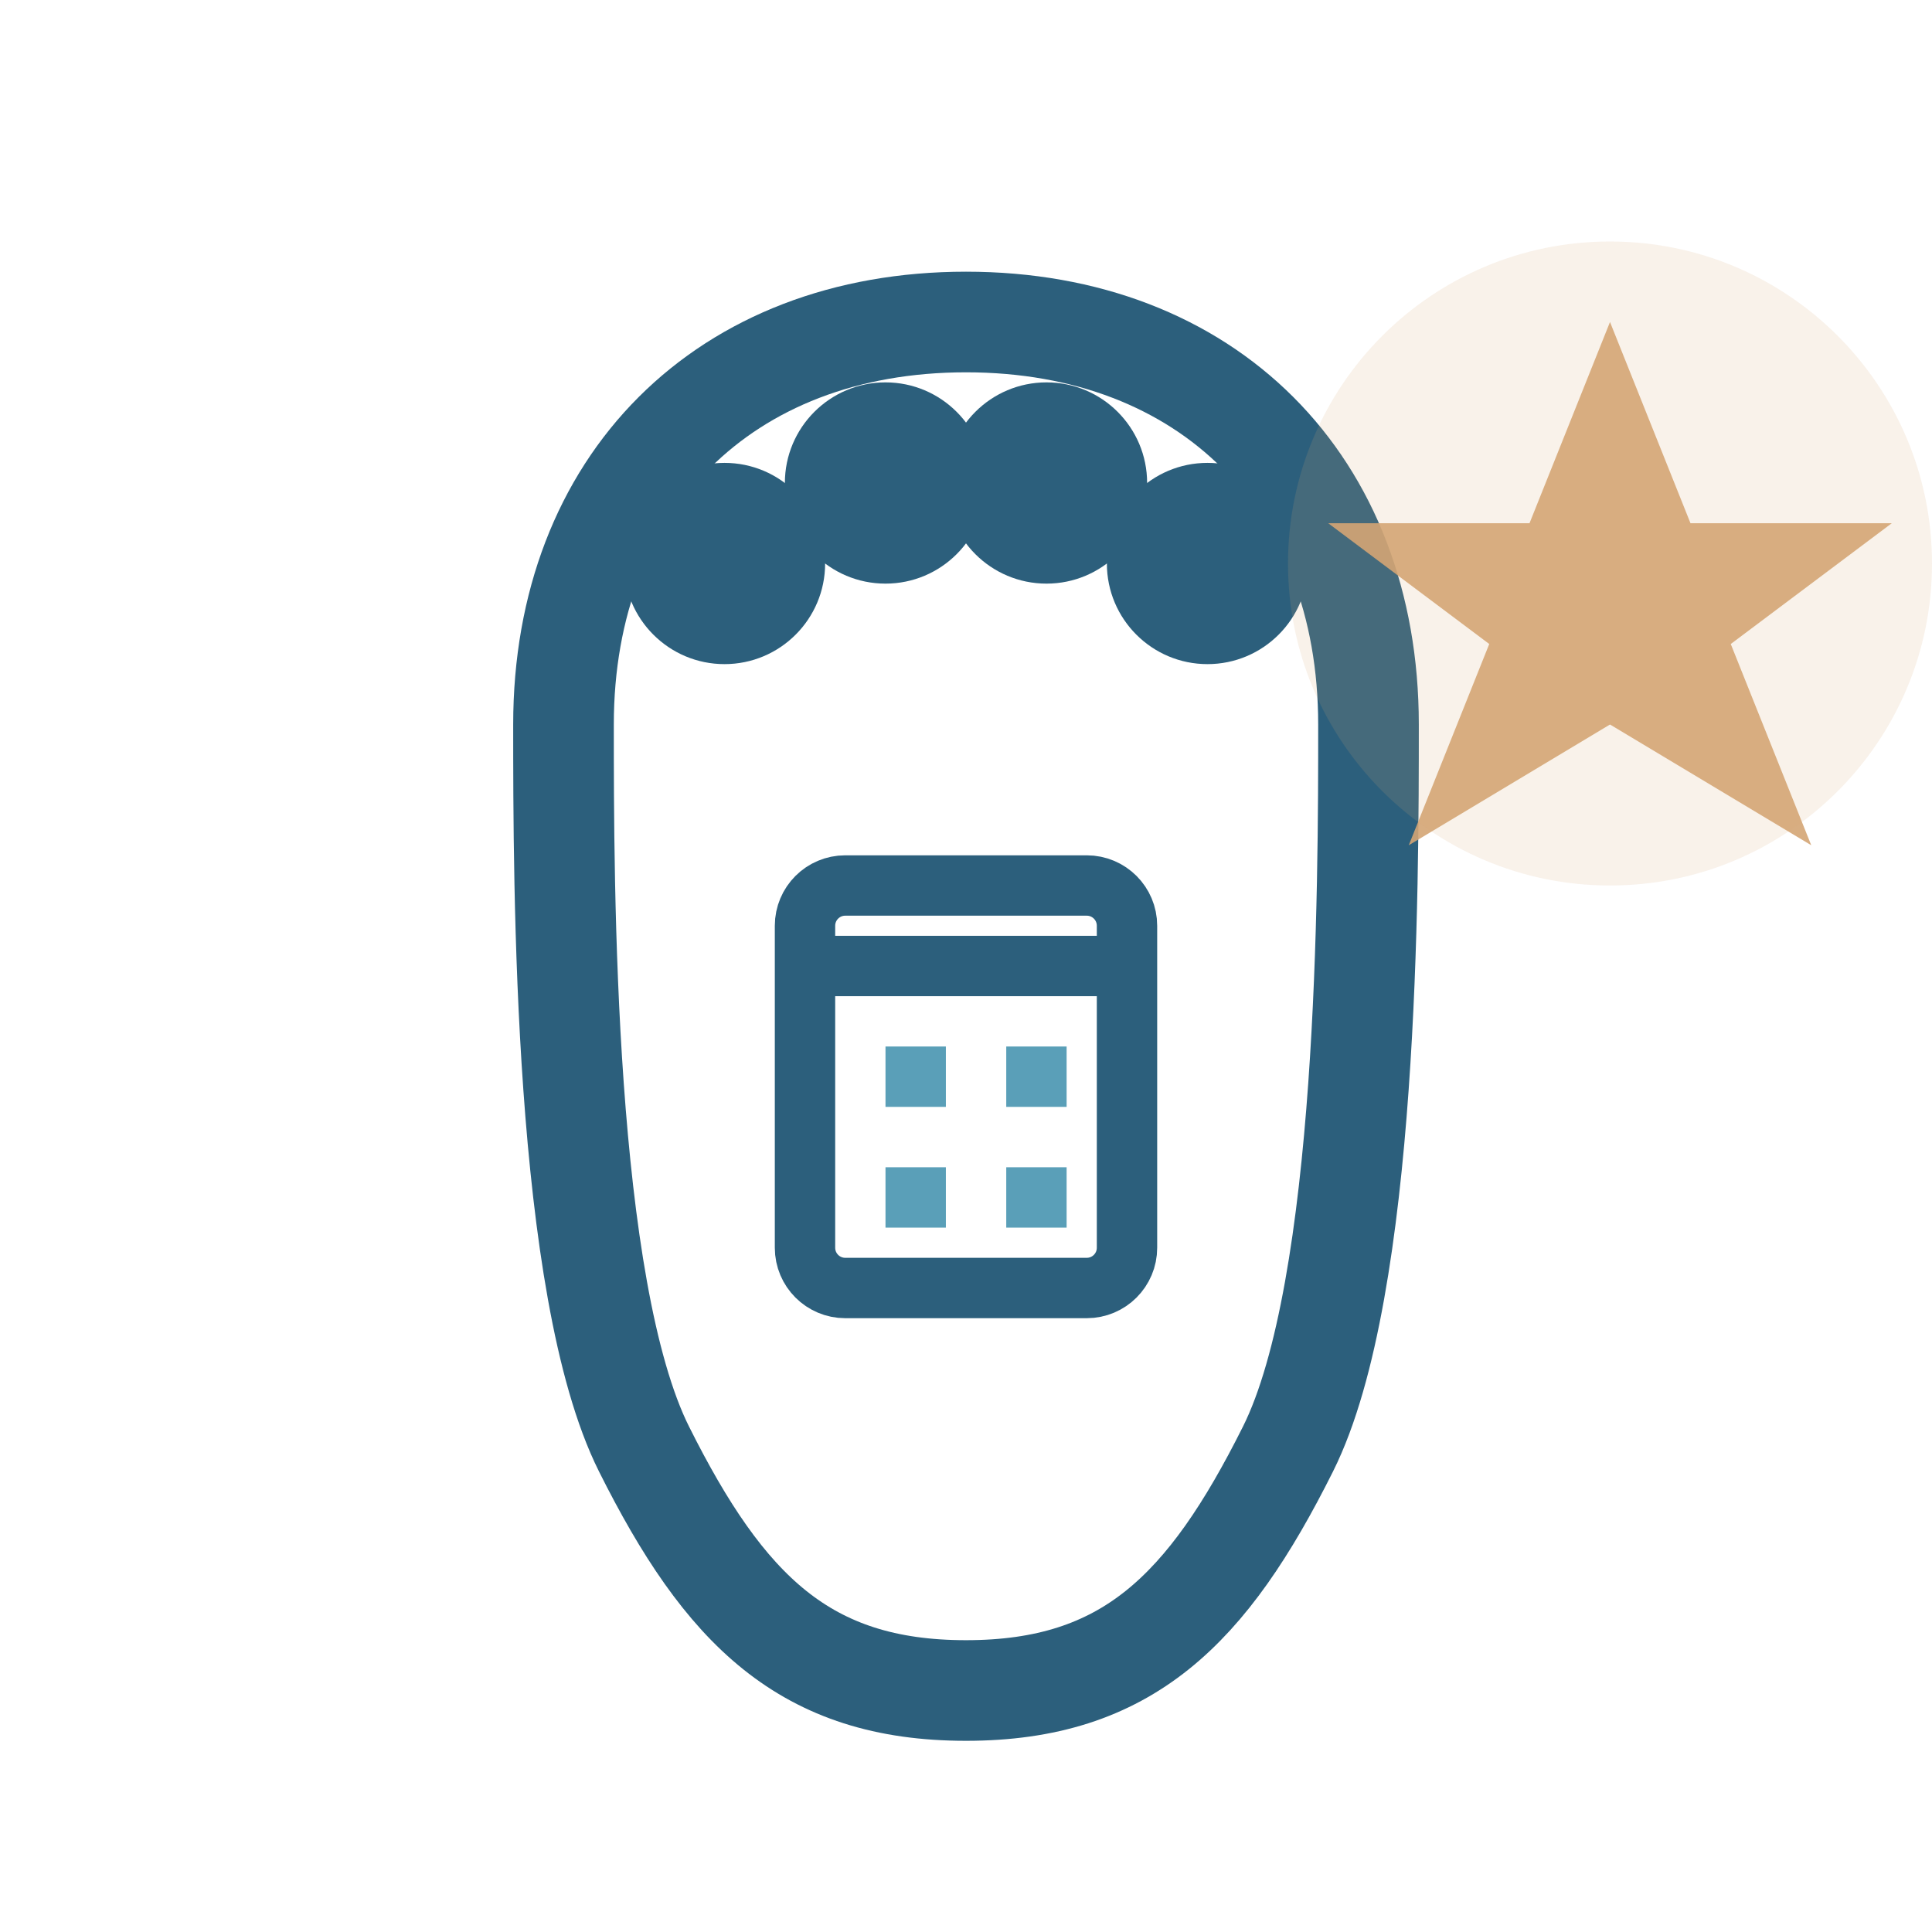
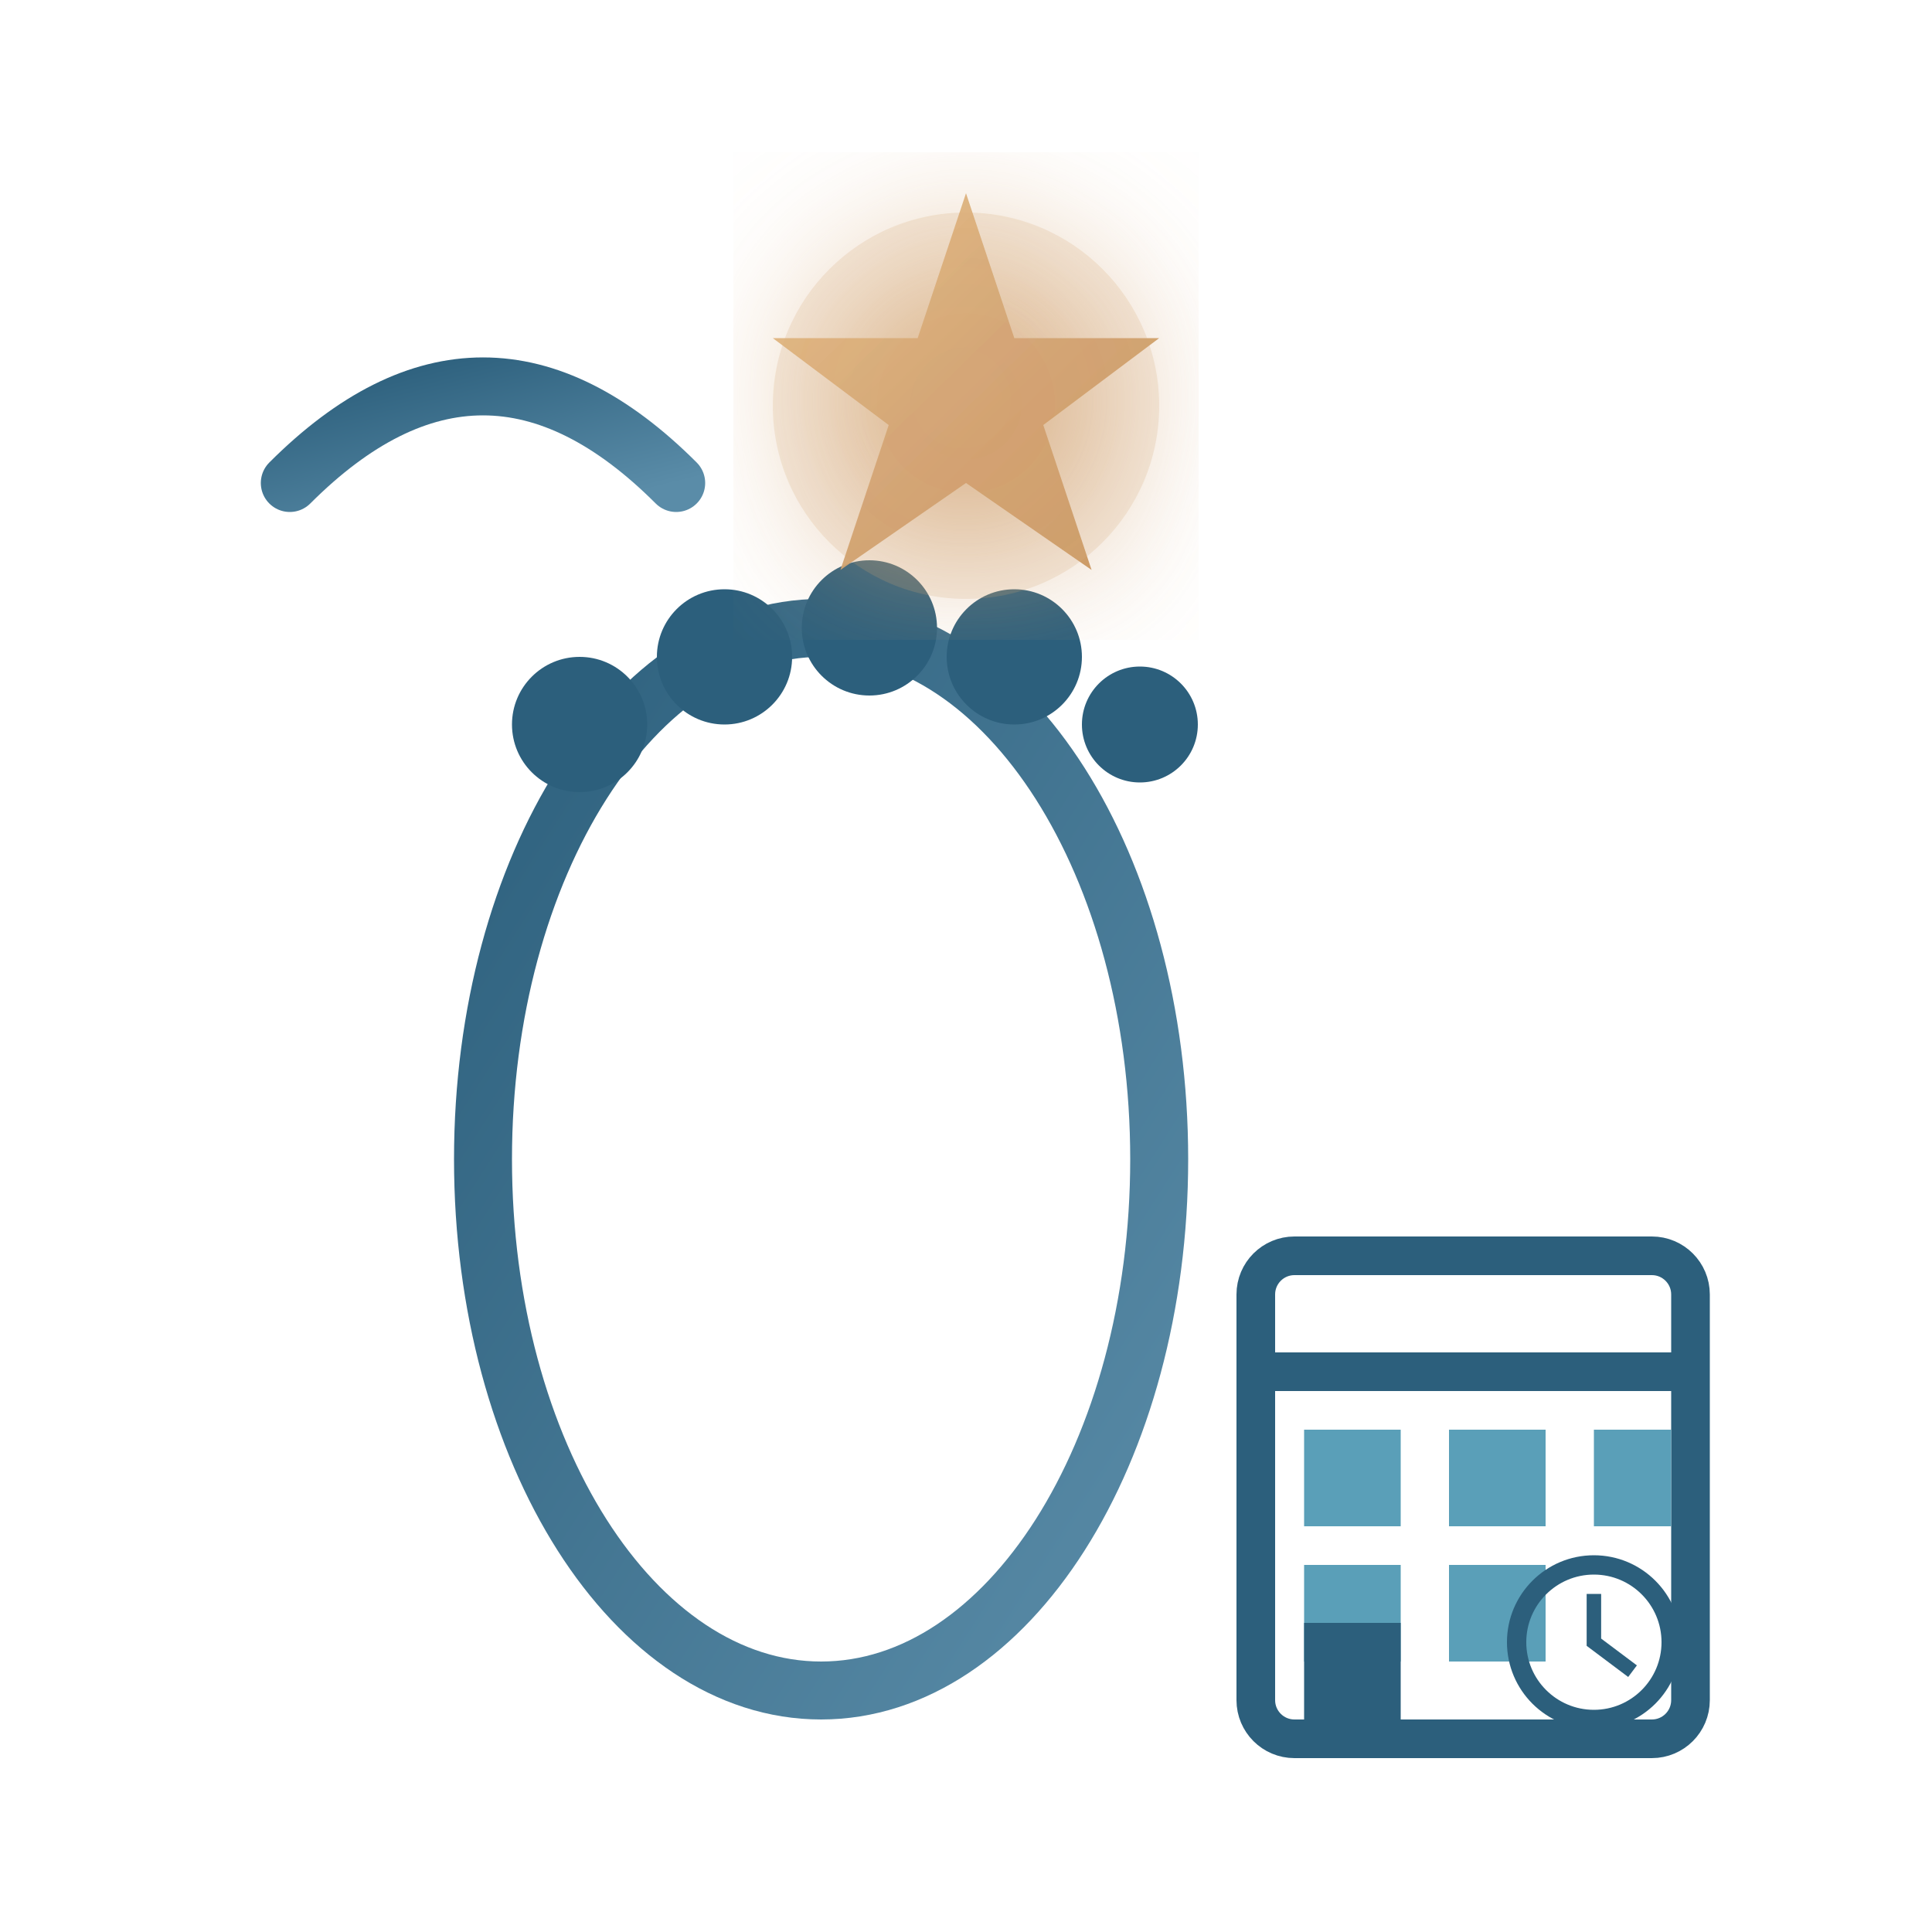
- <svg xmlns="http://www.w3.org/2000/svg" width="48" height="48" viewBox="0 0 48 48">
-   <path d="M24 8 C18 8 14 12 14 18 C14 22 14 32 16 36 C18 40 20 42 24 42 C28 42 30 40 32 36 C34 32 34 22 34 18 C34 12 30 8 24 8 Z" fill="none" stroke="#2c5f7c" stroke-width="2.5" />
-   <circle cx="18" cy="14" r="2.5" fill="#2c5f7c" />
-   <circle cx="22" cy="12" r="2.5" fill="#2c5f7c" />
-   <circle cx="26" cy="12" r="2.5" fill="#2c5f7c" />
-   <circle cx="30" cy="14" r="2.5" fill="#2c5f7c" />
-   <rect x="20" y="22" width="8" height="10" rx="1" fill="none" stroke="#2c5f7c" stroke-width="1.5" />
-   <line x1="20" y1="24" x2="28" y2="24" stroke="#2c5f7c" stroke-width="1.5" />
-   <rect x="22" y="26" width="1.5" height="1.5" fill="#5a9fb8" />
-   <rect x="25" y="26" width="1.5" height="1.5" fill="#5a9fb8" />
-   <rect x="22" y="29" width="1.5" height="1.5" fill="#5a9fb8" />
-   <rect x="25" y="29" width="1.5" height="1.5" fill="#5a9fb8" />
-   <path d="M40 8 L42 13 L47 13 L43 16 L45 21 L40 18 L35 21 L37 16 L33 13 L38 13 Z" fill="#d4a574" opacity="0.9" />
-   <circle cx="40" cy="14" r="8" fill="#d4a574" opacity="0.15" />
+ <svg xmlns="http://www.w3.org/2000/svg" width="200" height="200" viewBox="0 0 200 200">
+   <defs>
+     <linearGradient id="footGradient" x1="0%" y1="0%" x2="100%" y2="100%">
+       <stop offset="0%" style="stop-color:#2c5f7c;stop-opacity:1" />
+       <stop offset="100%" style="stop-color:#5a8ca8;stop-opacity:1" />
+     </linearGradient>
+     <linearGradient id="starGradient" x1="0%" y1="0%" x2="100%" y2="100%">
+       <stop offset="0%" style="stop-color:#e8c088;stop-opacity:1" />
+       <stop offset="50%" style="stop-color:#d4a574;stop-opacity:1" />
+       <stop offset="100%" style="stop-color:#c9955f;stop-opacity:1" />
+     </linearGradient>
+     <filter id="starGlow">
+       <feGaussianBlur stdDeviation="8" result="coloredBlur" />
+       <feMerge>
+         <feMergeNode in="coloredBlur" />
+         <feMergeNode in="SourceGraphic" />
+       </feMerge>
+     </filter>
+   </defs>
+   <path d="M 30 50 Q 50 30 70 50" stroke="url(#footGradient)" stroke-width="6" fill="none" stroke-linecap="round" />
+   <ellipse cx="85" cy="120" rx="35" ry="55" fill="none" stroke="url(#footGradient)" stroke-width="6" />
+   <circle cx="60" cy="75" r="7" fill="#2c5f7c" />
+   <circle cx="75" cy="68" r="7" fill="#2c5f7c" />
+   <circle cx="90" cy="65" r="7" fill="#2c5f7c" />
+   <circle cx="105" cy="68" r="7" fill="#2c5f7c" />
+   <circle cx="118" cy="75" r="6" fill="#2c5f7c" />
+   <rect x="130" y="130" width="45" height="50" rx="4" fill="none" stroke="#2c5f7c" stroke-width="4" />
+   <line x1="130" y1="142" x2="175" y2="142" stroke="#2c5f7c" stroke-width="4" />
+   <rect x="135" y="148" width="10" height="10" fill="#5a9fb8" />
+   <rect x="150" y="148" width="10" height="10" fill="#5a9fb8" />
+   <rect x="165" y="148" width="8" height="10" fill="#5a9fb8" />
+   <rect x="135" y="162" width="10" height="10" fill="#5a9fb8" />
+   <rect x="150" y="162" width="10" height="10" fill="#5a9fb8" />
+   <rect x="135" y="168" width="10" height="10" fill="#2c5f7c" />
+   <circle cx="165" cy="170" r="8" stroke="#2c5f7c" stroke-width="2" fill="none" />
+   <path d="M 165 165 L 165 170 L 169 173" stroke="#2c5f7c" stroke-width="1.5" fill="none" />
+   <g filter="url(#starGlow)">
+     <path d="M 100 20 L 105 35 L 120 35 L 108 44 L 113 59 L 100 50 L 87 59 L 92 44 L 80 35 L 95 35 Z" fill="url(#starGradient)" opacity="0.95" />
+     <circle cx="100" cy="42" r="20" fill="#d4a574" opacity="0.2" />
+   </g>
</svg>
